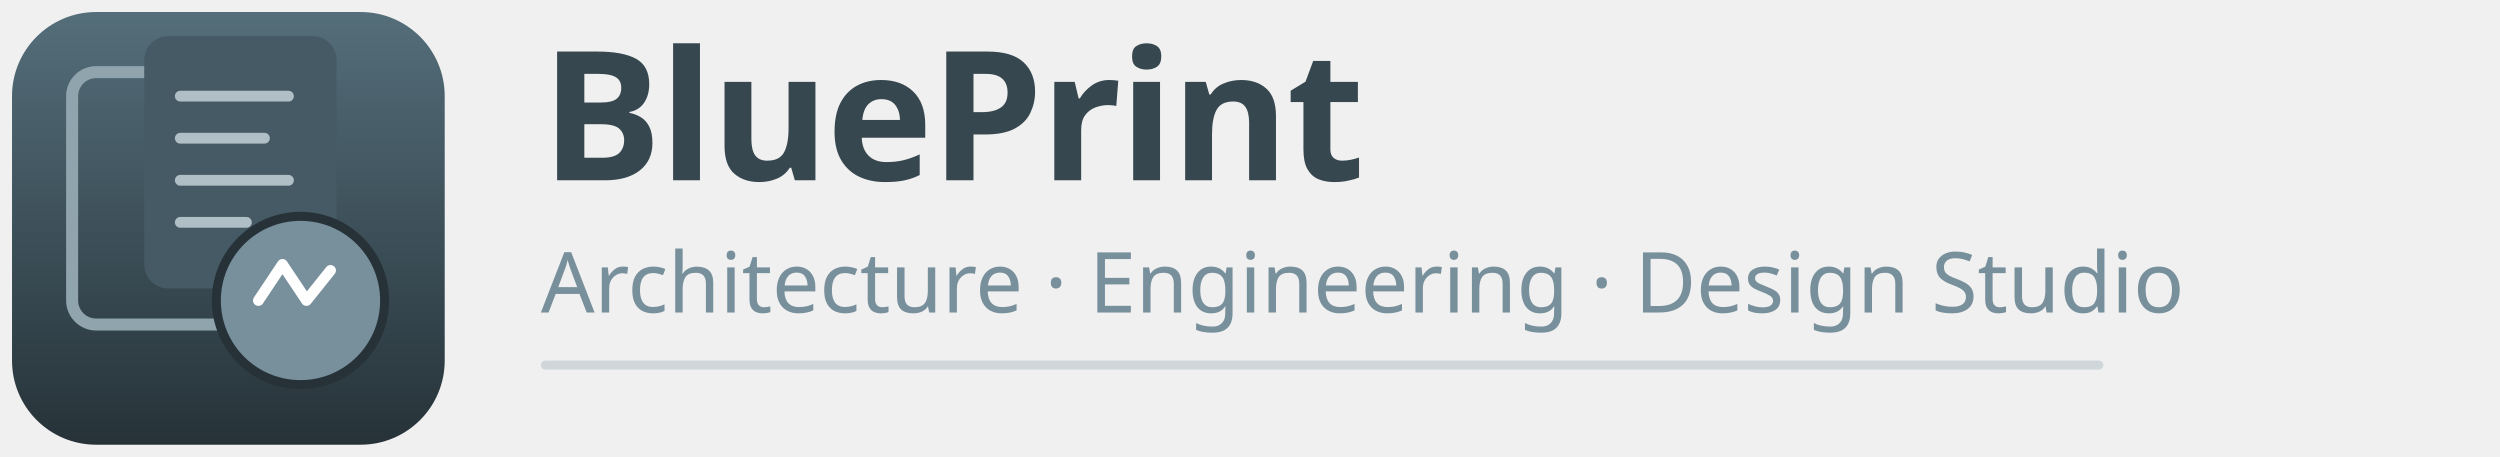
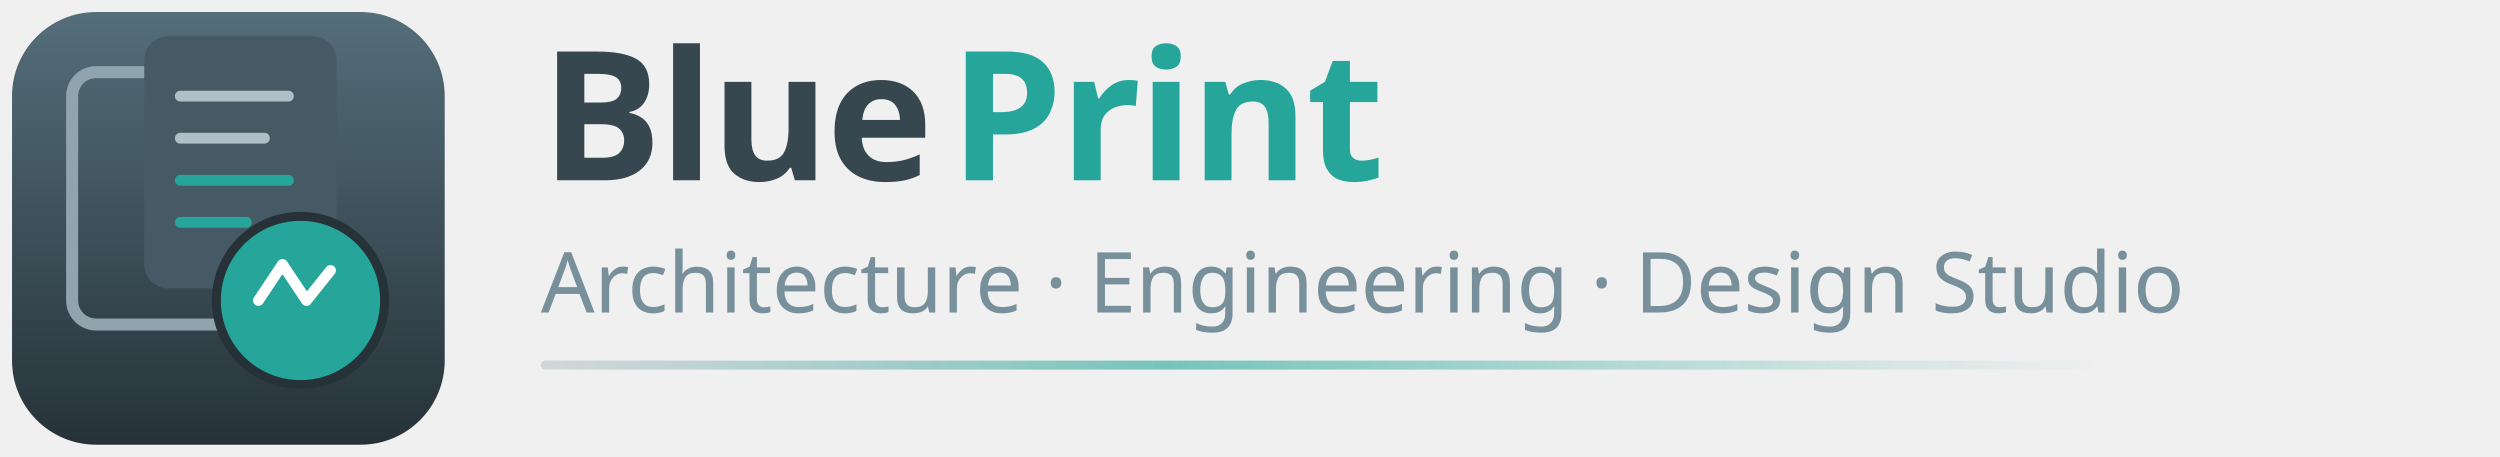
<svg xmlns="http://www.w3.org/2000/svg" viewBox="12 12 416 76" width="1248" height="228">
  <defs>
    <linearGradient id="bmg" x1="0" y1="0" x2="0" y2="1">
      <stop offset="0%" stop-color="#546E7A" />
      <stop offset="100%" stop-color="#263238" />
+     </linearGradient>
+     <linearGradient id="bmgl" x1="0" y1="0" x2="1" y2="0">
+       <stop offset="0%" stop-color="#B0BEC5" stop-opacity="0.5" />
+       <stop offset="40%" stop-color="#26A69A" stop-opacity="0.6" />
+       <stop offset="100%" stop-color="#26A69A" stop-opacity="0" />
    </linearGradient>
  </defs>
  <rect x="14" y="14" width="72" height="72" rx="14" fill="url(#bmg)" />
  <rect x="24" y="24" width="32" height="42" rx="4" fill="none" stroke="#90A4AE" stroke-width="2" />
  <rect x="36" y="18" width="32" height="42" rx="4" fill="#455A64" />
  <line x1="42" y1="28" x2="60" y2="28" stroke="#B0BEC5" stroke-width="1.8" stroke-linecap="round" />
  <line x1="42" y1="35" x2="56" y2="35" stroke="#B0BEC5" stroke-width="1.8" stroke-linecap="round" />
-   <line x1="42" y1="42" x2="60" y2="42" stroke="#B0BEC5" stroke-width="1.8" stroke-linecap="round" />
-   <line x1="42" y1="49" x2="53" y2="49" stroke="#B0BEC5" stroke-width="1.8" stroke-linecap="round" />
-   <circle cx="62" cy="62" r="14" fill="#78909C" stroke="#263238" stroke-width="1.5" />
+   <line x1="42" y1="42" x2="60" y2="42" stroke="#26A69A" stroke-width="1.8" stroke-linecap="round" />
+   <line x1="42" y1="49" x2="53" y2="49" stroke="#26A69A" stroke-width="1.8" stroke-linecap="round" />
+   <circle cx="62" cy="62" r="14" fill="#26A69A" stroke="#263238" stroke-width="1.5" />
  <path d="M55 62 L59 56 L63 62 L67 57" fill="none" stroke="#fff" stroke-width="1.8" stroke-linecap="round" stroke-linejoin="round" />
-   <text x="102" y="42" font-family="'Segoe UI',system-ui,sans-serif" font-weight="700" font-size="30" fill="#37474F" letter-spacing="-0.5">BluePrint</text>
+   <text x="102" y="42" font-family="'Segoe UI',system-ui,sans-serif" font-weight="700" font-size="30" fill="#37474F" letter-spacing="-0.5">Blue</text>
+   <text x="170" y="42" font-family="'Segoe UI',system-ui,sans-serif" font-weight="700" font-size="30" fill="#26A69A" letter-spacing="-0.5">Print</text>
  <text x="102" y="64" font-family="'Segoe UI',system-ui,sans-serif" font-weight="400" font-size="14" fill="#78909C">Architecture · Engineering · Design Studio</text>
-   <rect x="102" y="72" width="260" height="1.5" rx="0.75" fill="#B0BEC5" opacity="0.5" />
+   <rect x="102" y="72" width="260" height="1.5" rx="0.75" fill="url(#bmgl)" />
</svg>
